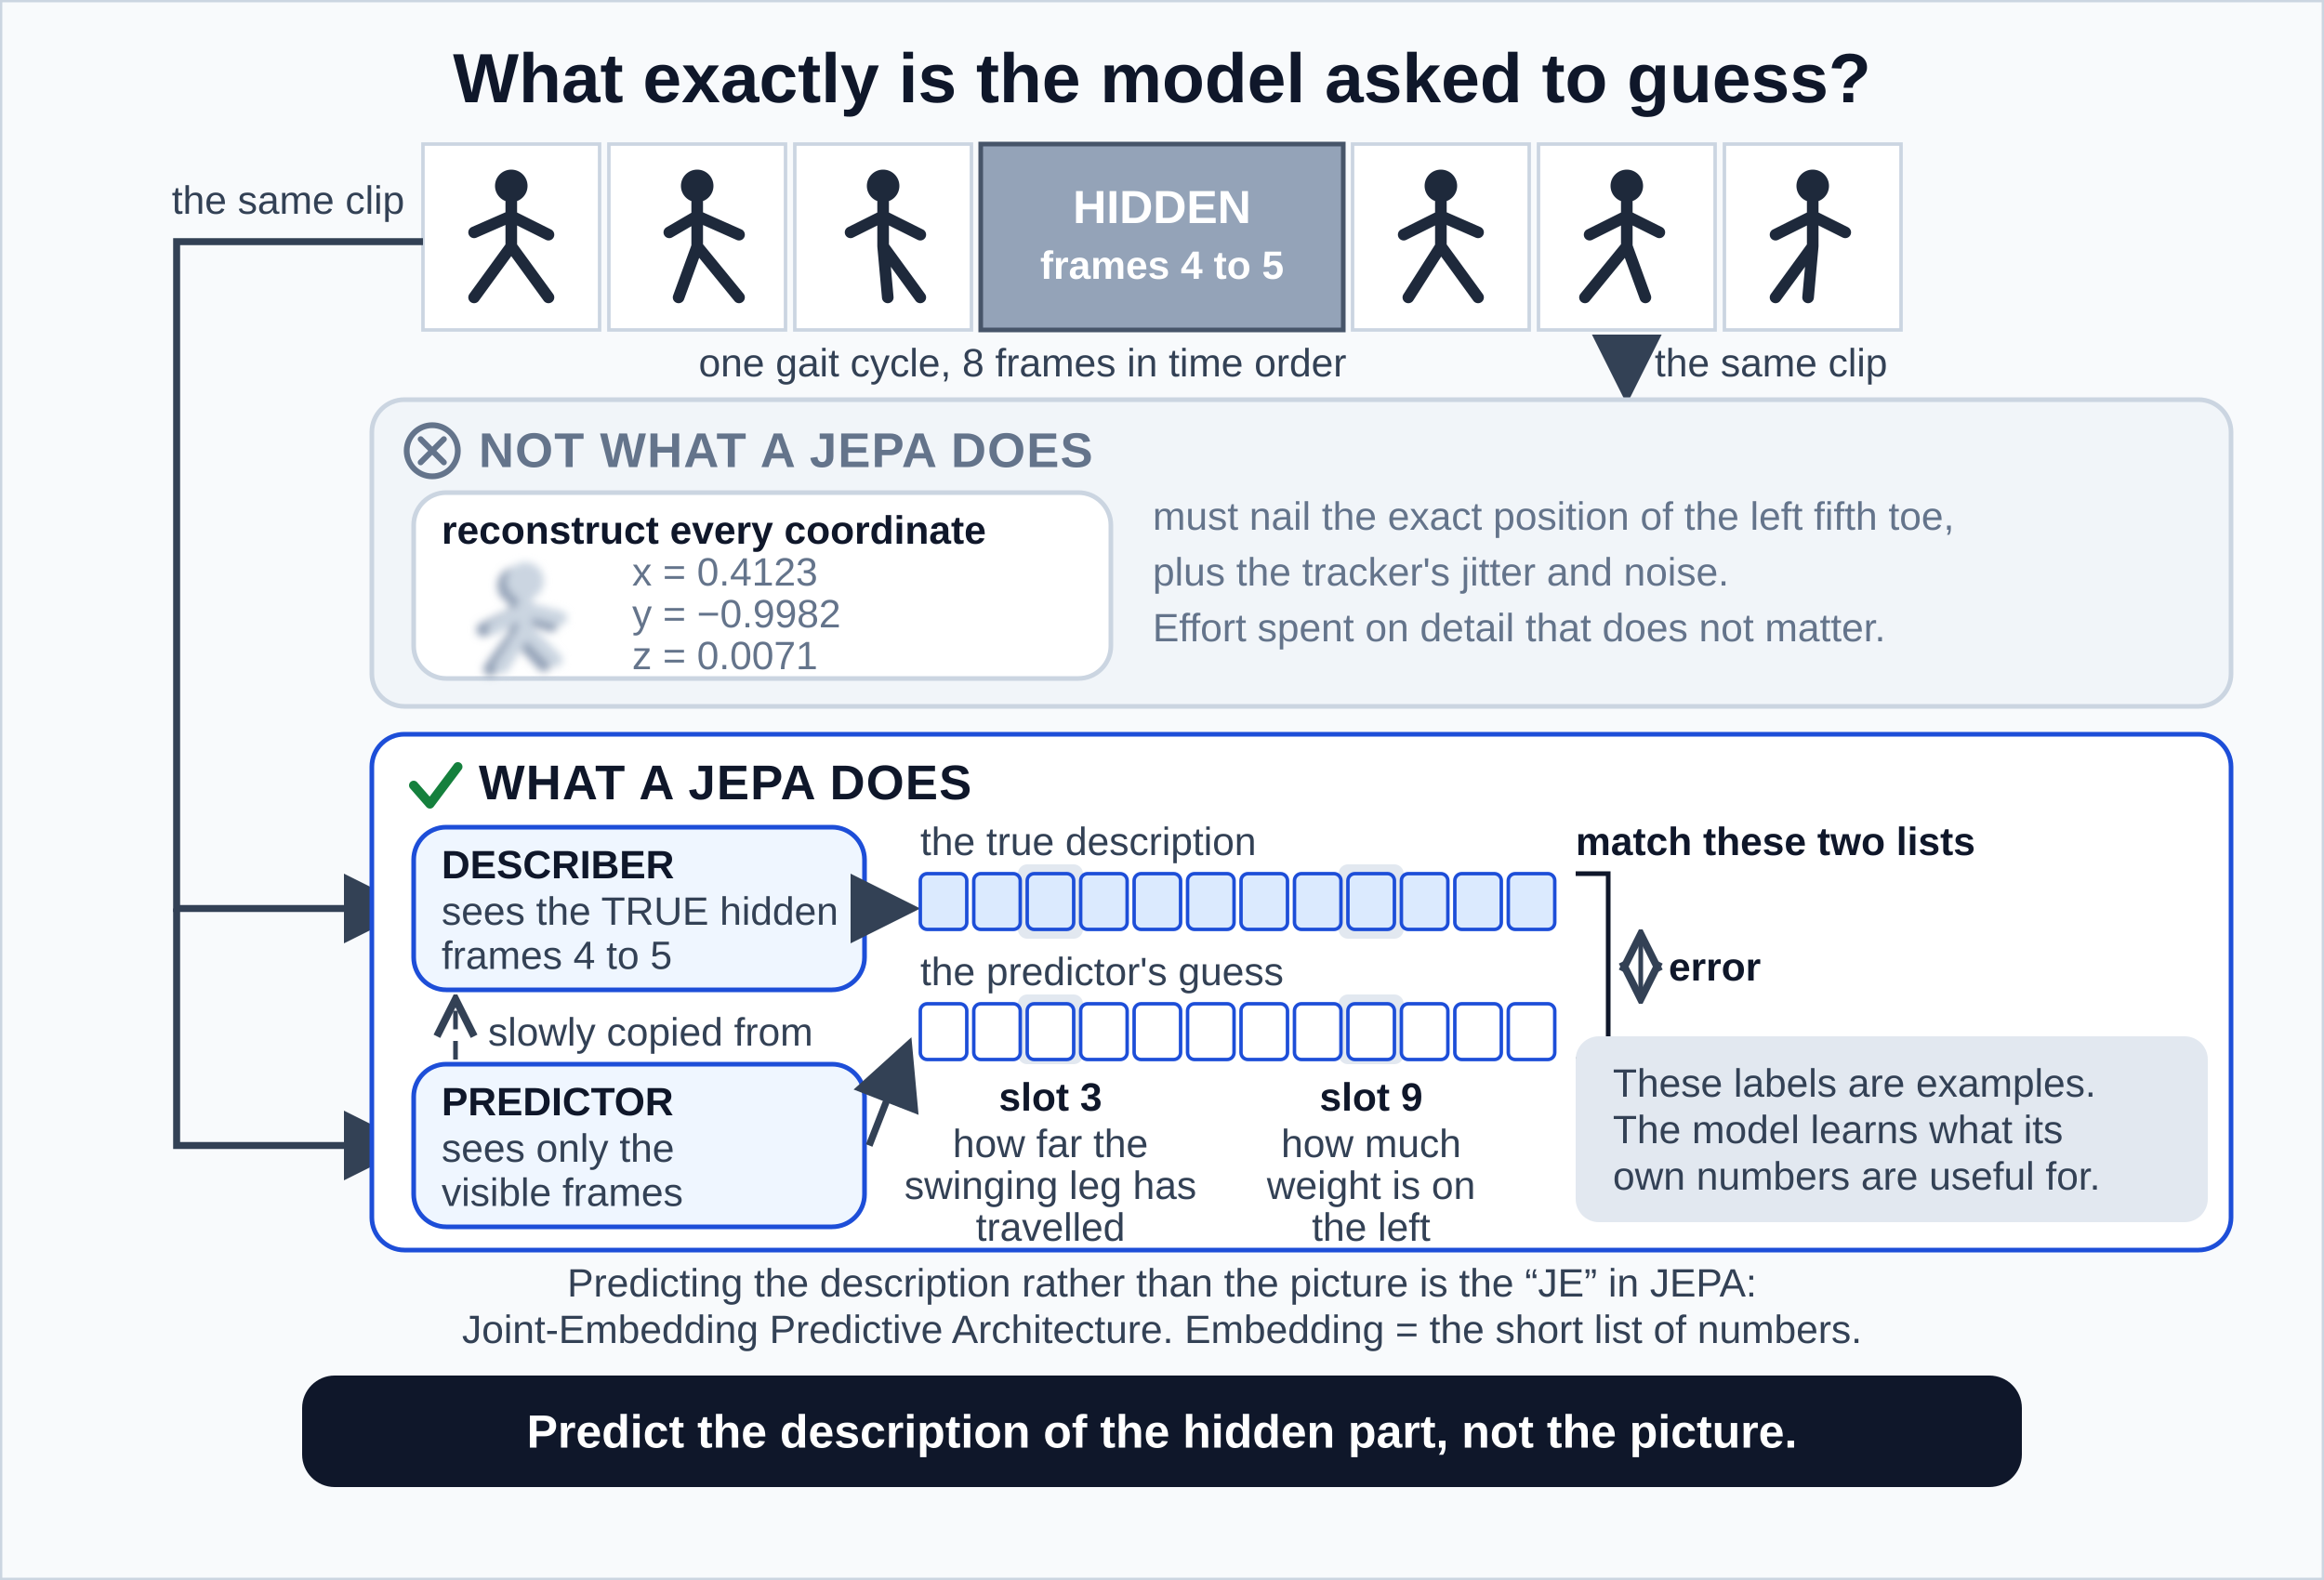
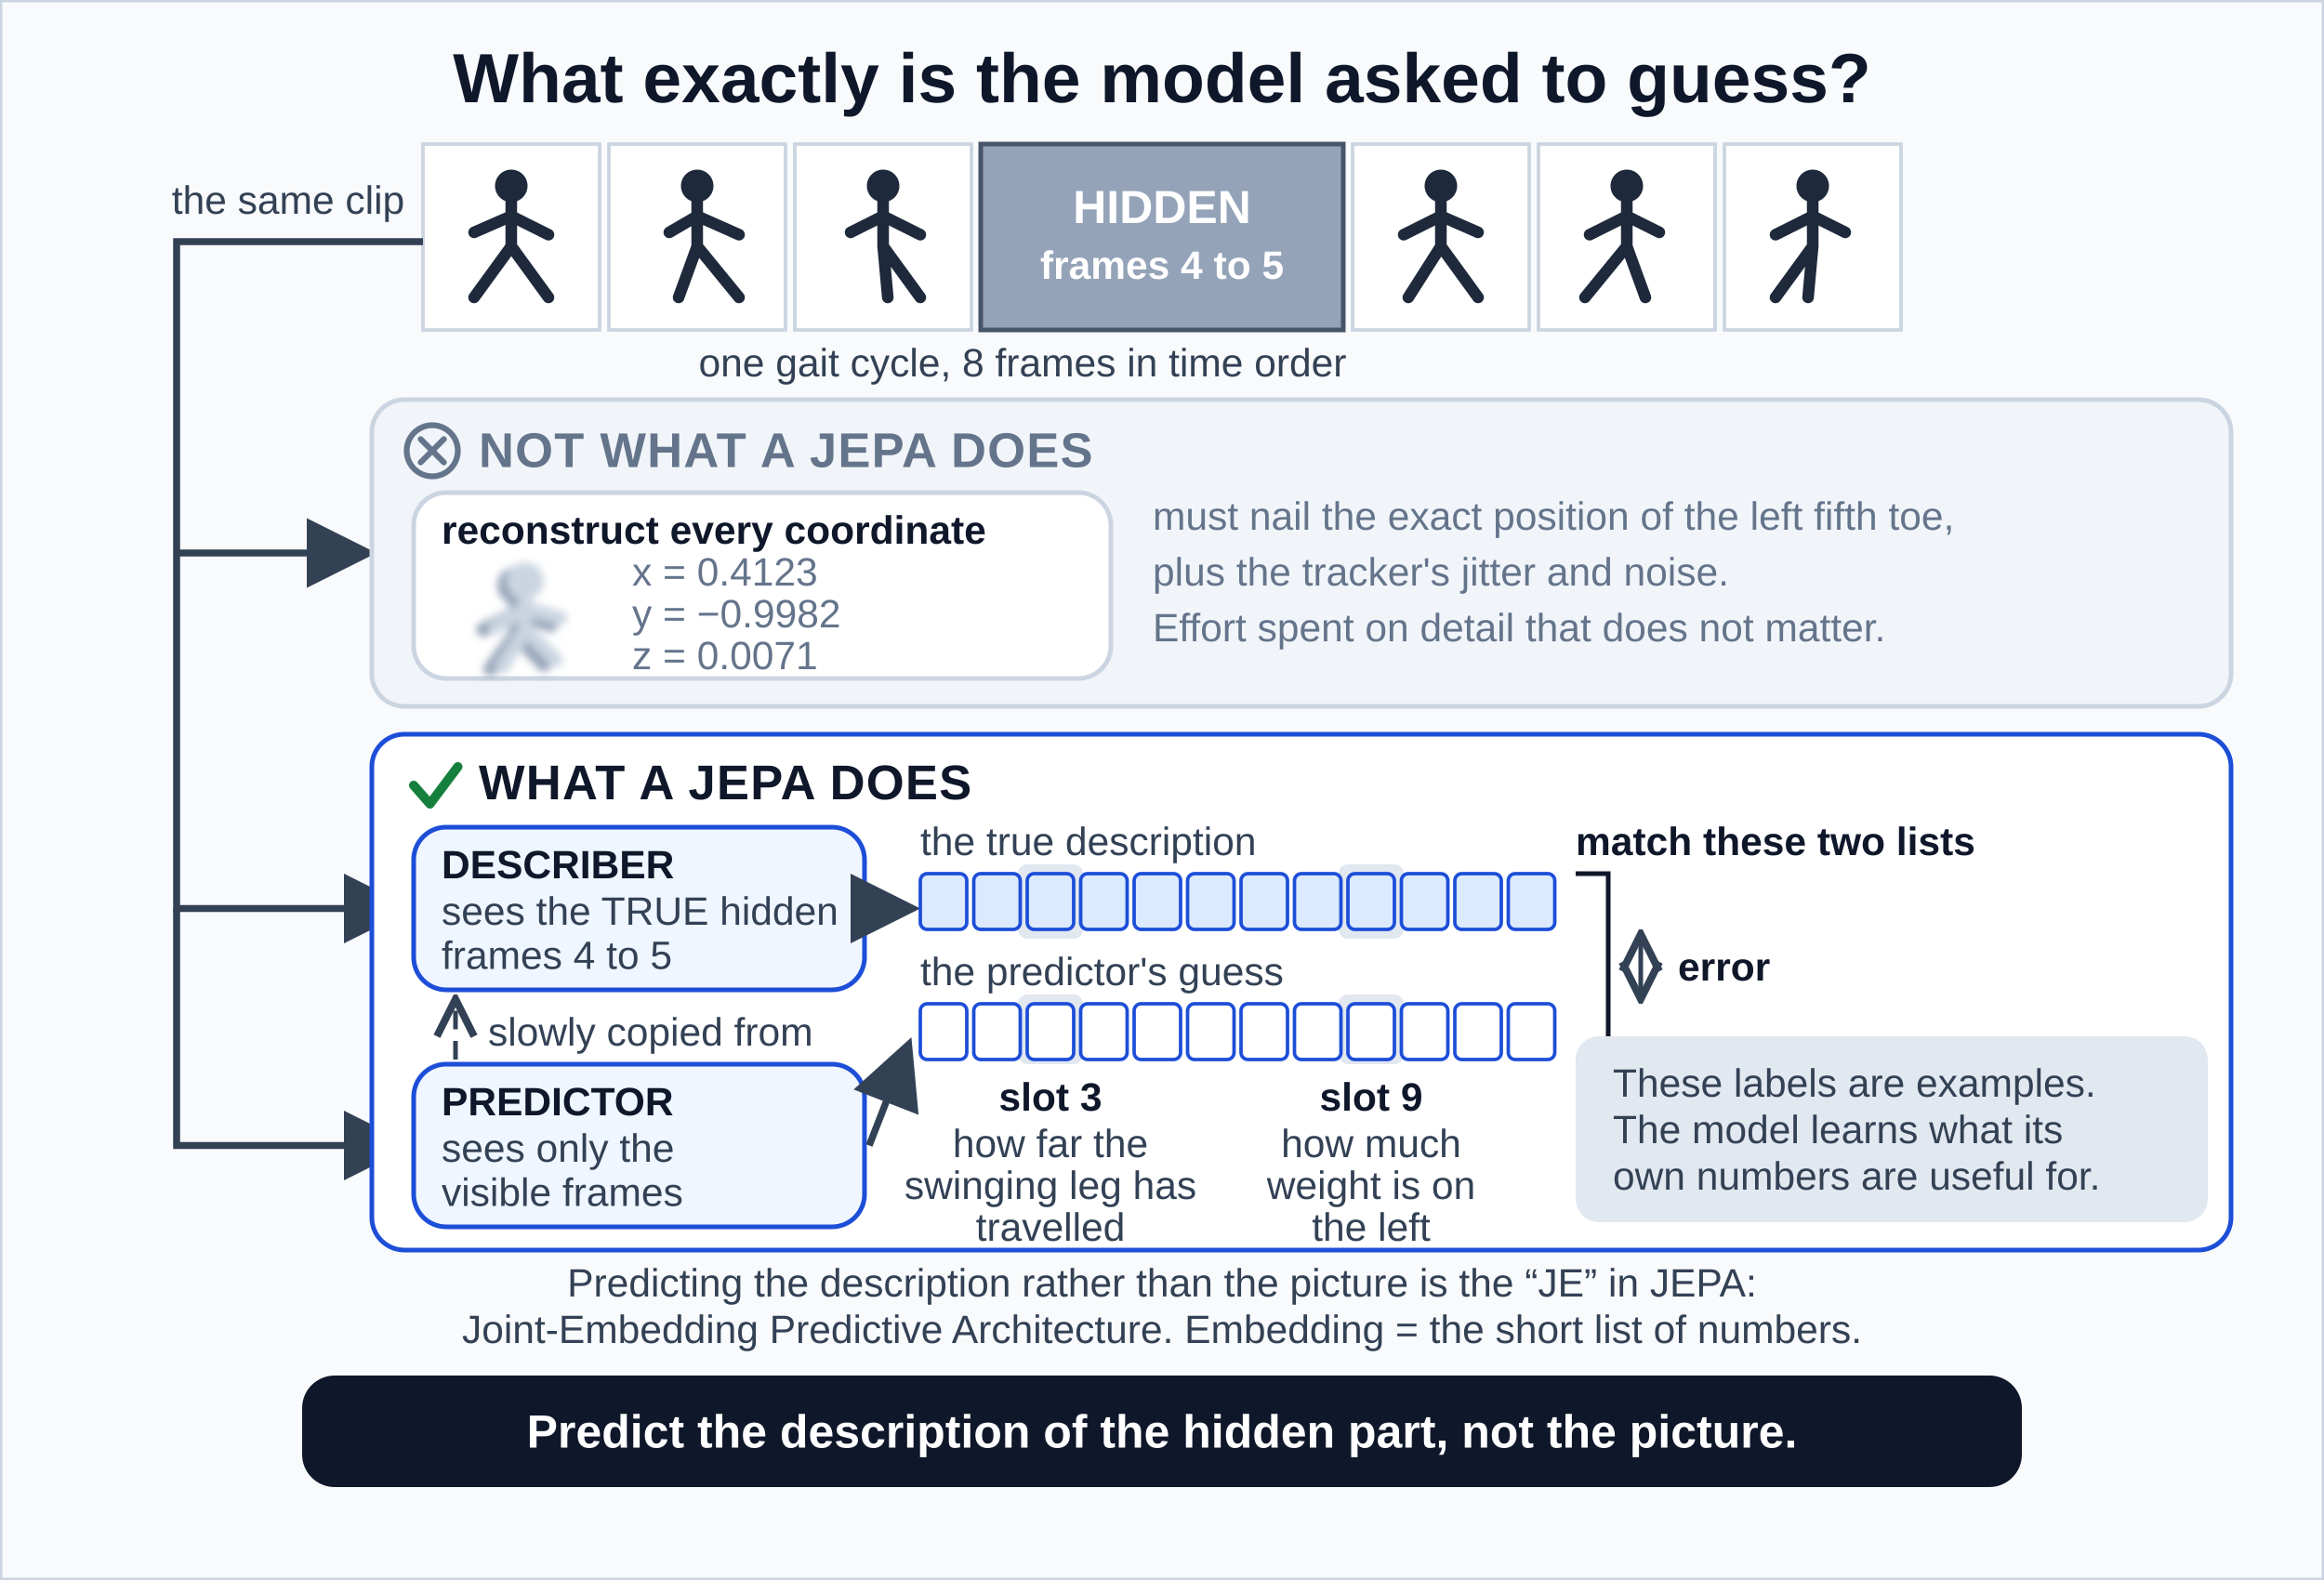
<svg xmlns="http://www.w3.org/2000/svg" width="1000" height="680" viewBox="0 0 1000 680" role="img" aria-labelledby="title desc">
  <defs>
    <marker id="arrow" markerWidth="10" markerHeight="10" refX="8" refY="5" orient="auto">
      <path d="M0 0 L10 5 L0 10 Z" fill="#334155" />
    </marker>
    <marker id="arrow-g" markerWidth="10" markerHeight="10" refX="8" refY="5" orient="auto">
      <path d="M0 0 L10 5 L0 10 Z" fill="#94a3b8" />
    </marker>
    <marker id="v-open" markerWidth="10" markerHeight="10" refX="8" refY="5" orient="auto">
      <path d="M1 1 L9 5 L1 9" fill="none" stroke="#334155" stroke-width="1.6" />
    </marker>
    <marker id="v-start" markerWidth="10" markerHeight="10" refX="2" refY="5" orient="auto">
      <path d="M9 1 L1 5 L9 9" fill="none" stroke="#334155" stroke-width="1.6" />
    </marker>
    <filter id="wob" x="-40%" y="-40%" width="180%" height="180%">
      <feGaussianBlur stdDeviation="1.7" />
    </filter>
    <style>
      .t{font:700 30px Arial,Helvetica,sans-serif;fill:#0f172a}
      .h{font:700 21px Arial,Helvetica,sans-serif;fill:#0f172a;letter-spacing:.5px}
      .hg{font:700 21px Arial,Helvetica,sans-serif;fill:#64748b;letter-spacing:.5px}
      .a{font:400 17px Arial,Helvetica,sans-serif;fill:#334155}
      .ag{font:400 17px Arial,Helvetica,sans-serif;fill:#64748b}
      .ab{font:700 17px Arial,Helvetica,sans-serif;fill:#0f172a}
      .aw{font:700 17px Arial,Helvetica,sans-serif;fill:#ffffff}
      .w{font:700 20px Arial,Helvetica,sans-serif;fill:#ffffff}
    </style>
  </defs>
  <rect width="1000" height="680" fill="#f8fafc" />
  <rect x="0.5" y="0.5" width="999" height="679" fill="none" stroke="#cbd5e1" stroke-width="1" />
  <text x="500" y="44" text-anchor="middle" class="t">What exactly is the model asked to guess?</text>
  <g fill="#ffffff" stroke="#cbd5e1" stroke-width="1.5">
    <rect x="182" y="62" width="76" height="80" />
    <rect x="262" y="62" width="76" height="80" />
    <rect x="342" y="62" width="76" height="80" />
    <rect x="422" y="62" width="76" height="80" />
    <rect x="502" y="62" width="76" height="80" />
    <rect x="582" y="62" width="76" height="80" />
    <rect x="662" y="62" width="76" height="80" />
    <rect x="742" y="62" width="76" height="80" />
  </g>
  <g fill="#1e293b">
    <circle cx="220" cy="80" r="7" />
    <circle cx="300" cy="80" r="7" />
    <circle cx="380" cy="80" r="7" />
    <circle cx="460" cy="80" r="7" />
    <circle cx="540" cy="80" r="7" />
    <circle cx="620" cy="80" r="7" />
    <circle cx="700" cy="80" r="7" />
    <circle cx="780" cy="80" r="7" />
  </g>
  <g stroke="#1e293b" stroke-width="5" fill="none" stroke-linecap="round">
    <path d="M220 87 V106 M220 93 L236 101 M220 93 L204 100 M220 106 L204 128 M220 106 L236 128" />
    <path d="M300 87 V106 M300 93 L318 101 M300 93 L288 100 M300 106 L292 128 M300 106 L318 128" />
    <path d="M380 87 V106 M380 93 L396 101 M380 93 L366 100 M380 106 L382 128 M380 106 L396 128" />
    <path d="M460 87 V106 M460 93 L472 101 M460 93 L446 100 M460 106 L470 128 M460 106 L468 128" />
    <path d="M540 87 V106 M540 93 L548 101 M540 93 L524 100 M540 106 L556 128 M540 106 L534 128" />
    <path d="M620 87 V106 M620 93 L604 101 M620 93 L636 100 M620 106 L636 128 M620 106 L606 128" />
    <path d="M700 87 V106 M700 93 L684 101 M700 93 L714 100 M700 106 L708 128 M700 106 L682 128" />
    <path d="M780 87 V106 M780 93 L764 101 M780 93 L794 100 M780 106 L778 128 M780 106 L764 128" />
  </g>
  <rect x="422" y="62" width="156" height="80" fill="#94a3b8" stroke="#475569" stroke-width="2" />
  <text x="500" y="96" text-anchor="middle" class="w">HIDDEN</text>
  <text x="500" y="120" text-anchor="middle" class="aw">frames 4 to 5</text>
  <text x="440" y="162" text-anchor="middle" class="a">one gait cycle, 8 frames in time order</text>
-   <path d="M700 144 V168" stroke="#334155" stroke-width="3" marker-end="url(#arrow)" />
-   <text x="712" y="162" class="a">the same clip</text>
  <text x="124" y="92" text-anchor="middle" class="a">the same clip</text>
  <path d="M182 104 H76 V391 H172" fill="none" stroke="#334155" stroke-width="3" marker-end="url(#arrow)" />
+   <path d="M76 238 H156" fill="none" stroke="#334155" stroke-width="3" marker-end="url(#arrow)" />
  <path d="M76 391 V493 H172" fill="none" stroke="#334155" stroke-width="3" marker-end="url(#arrow)" />
  <rect x="160" y="172" width="800" height="132" rx="14" fill="#f1f5f9" stroke="#cbd5e1" stroke-width="2" />
  <circle cx="186" cy="194" r="11" fill="none" stroke="#64748b" stroke-width="2.5" />
  <path d="M181 189 L191 199 M191 189 L181 199" stroke="#64748b" stroke-width="2.5" stroke-linecap="round" />
  <text x="206" y="201" class="hg">NOT WHAT A JEPA DOES</text>
  <rect x="178" y="212" width="300" height="80" rx="14" fill="#ffffff" stroke="#cbd5e1" stroke-width="2" />
  <text x="190" y="234" class="ab" fill="#64748b">reconstruct every coordinate</text>
  <g filter="url(#wob)">
    <circle cx="222" cy="252" r="8" fill="#94a3b8" />
    <path d="M222 260 V273 M222 264 L208 271 M222 264 L237 269 M222 273 L211 288 M222 273 L234 286" fill="none" stroke="#94a3b8" stroke-width="6" stroke-linecap="round" />
    <circle cx="226" cy="250" r="8" fill="#cbd5e1" />
    <path d="M226 258 V271 M226 262 L213 270 M226 262 L241 266 M226 271 L216 287 M226 271 L239 284" fill="none" stroke="#cbd5e1" stroke-width="6" stroke-linecap="round" />
  </g>
  <text x="272" y="252" class="ag">x = 0.4123</text>
  <text x="272" y="270" class="ag">y = −0.9982</text>
  <text x="272" y="288" class="ag">z = 0.0071</text>
  <text x="496" y="228" class="ag">must nail the exact position of the left fifth toe,</text>
  <text x="496" y="252" class="ag">plus the tracker's jitter and noise.</text>
  <text x="496" y="276" class="ag">Effort spent on detail that does not matter.</text>
  <rect x="160" y="316" width="800" height="222" rx="14" fill="#ffffff" stroke="#1d4ed8" stroke-width="2" />
  <path d="M178 338 L185 346 L197 330" fill="none" stroke="#15803d" stroke-width="4" stroke-linecap="round" stroke-linejoin="round" />
  <text x="206" y="344" class="h">WHAT A JEPA DOES</text>
  <rect x="178" y="356" width="194" height="70" rx="14" fill="#eff6ff" stroke="#1d4ed8" stroke-width="2" />
  <text x="190" y="378" class="ab">DESCRIBER</text>
  <text x="190" y="398" class="a">sees the TRUE hidden</text>
  <text x="190" y="417" class="a">frames 4 to 5</text>
  <path d="M196 456 V432" fill="none" stroke="#334155" stroke-width="2" stroke-dasharray="8 5" marker-end="url(#v-open)" />
  <text x="210" y="450" class="a">slowly copied from</text>
  <rect x="178" y="458" width="194" height="70" rx="14" fill="#eff6ff" stroke="#1d4ed8" stroke-width="2" />
  <text x="190" y="480" class="ab">PREDICTOR</text>
  <text x="190" y="500" class="a">sees only the</text>
  <text x="190" y="519" class="a">visible frames</text>
  <path d="M374 391 H390" stroke="#334155" stroke-width="3" marker-end="url(#arrow)" />
  <path d="M374 493 L390 452" stroke="#334155" stroke-width="3" marker-end="url(#arrow)" />
  <g fill="#e2e8f0">
    <rect x="438" y="372" width="28" height="32" rx="4" />
    <rect x="576" y="372" width="28" height="32" rx="4" />
    <rect x="438" y="428" width="28" height="30" rx="4" />
    <rect x="576" y="428" width="28" height="30" rx="4" />
  </g>
  <text x="396" y="368" class="a">the true description</text>
  <g fill="#dbeafe" stroke="#1d4ed8" stroke-width="1.5">
    <rect x="396" y="376" width="20" height="24" rx="3" />
    <rect x="419" y="376" width="20" height="24" rx="3" />
    <rect x="442" y="376" width="20" height="24" rx="3" />
    <rect x="465" y="376" width="20" height="24" rx="3" />
    <rect x="488" y="376" width="20" height="24" rx="3" />
    <rect x="511" y="376" width="20" height="24" rx="3" />
    <rect x="534" y="376" width="20" height="24" rx="3" />
    <rect x="557" y="376" width="20" height="24" rx="3" />
    <rect x="580" y="376" width="20" height="24" rx="3" />
    <rect x="603" y="376" width="20" height="24" rx="3" />
    <rect x="626" y="376" width="20" height="24" rx="3" />
    <rect x="649" y="376" width="20" height="24" rx="3" />
  </g>
  <text x="396" y="424" class="a">the predictor's guess</text>
  <g fill="#ffffff" stroke="#1d4ed8" stroke-width="1.5">
    <rect x="396" y="432" width="20" height="24" rx="3" />
    <rect x="419" y="432" width="20" height="24" rx="3" />
    <rect x="442" y="432" width="20" height="24" rx="3" />
    <rect x="465" y="432" width="20" height="24" rx="3" />
    <rect x="488" y="432" width="20" height="24" rx="3" />
    <rect x="511" y="432" width="20" height="24" rx="3" />
    <rect x="534" y="432" width="20" height="24" rx="3" />
    <rect x="557" y="432" width="20" height="24" rx="3" />
    <rect x="580" y="432" width="20" height="24" rx="3" />
    <rect x="603" y="432" width="20" height="24" rx="3" />
    <rect x="626" y="432" width="20" height="24" rx="3" />
    <rect x="649" y="432" width="20" height="24" rx="3" />
  </g>
  <text x="452" y="478" text-anchor="middle" class="ab">slot 3</text>
  <text x="452" y="498" text-anchor="middle" class="a">how far the</text>
  <text x="452" y="516" text-anchor="middle" class="a">swinging leg has</text>
  <text x="452" y="534" text-anchor="middle" class="a">travelled</text>
  <text x="590" y="478" text-anchor="middle" class="ab">slot 9</text>
  <text x="590" y="498" text-anchor="middle" class="a">how much</text>
  <text x="590" y="516" text-anchor="middle" class="a">weight is on</text>
  <text x="590" y="534" text-anchor="middle" class="a">the left</text>
  <text x="678" y="368" class="ab">match these two lists</text>
  <path d="M678 376 H692 V456 H678" fill="none" stroke="#0f172a" stroke-width="2" />
  <path d="M706 404 V428" stroke="#334155" stroke-width="2" marker-end="url(#v-open)" marker-start="url(#v-start)" />
-   <text x="718" y="422" class="ab">error</text>
+   <text x="722" y="422" class="ab">error</text>
  <rect x="678" y="446" width="272" height="80" rx="10" fill="#e2e8f0" />
  <text x="694" y="472" class="a">These labels are examples.</text>
  <text x="694" y="492" class="a">The model learns what its</text>
  <text x="694" y="512" class="a">own numbers are useful for.</text>
  <text x="500" y="558" text-anchor="middle" class="a">Predicting the description rather than the picture is the “JE” in JEPA:</text>
  <text x="500" y="578" text-anchor="middle" class="a">Joint-Embedding Predictive Architecture. Embedding = the short list of numbers.</text>
  <rect x="130" y="592" width="740" height="48" rx="14" fill="#0f172a" />
  <text x="500" y="623" text-anchor="middle" class="w">Predict the description of the hidden part, not the picture.</text>
</svg>
